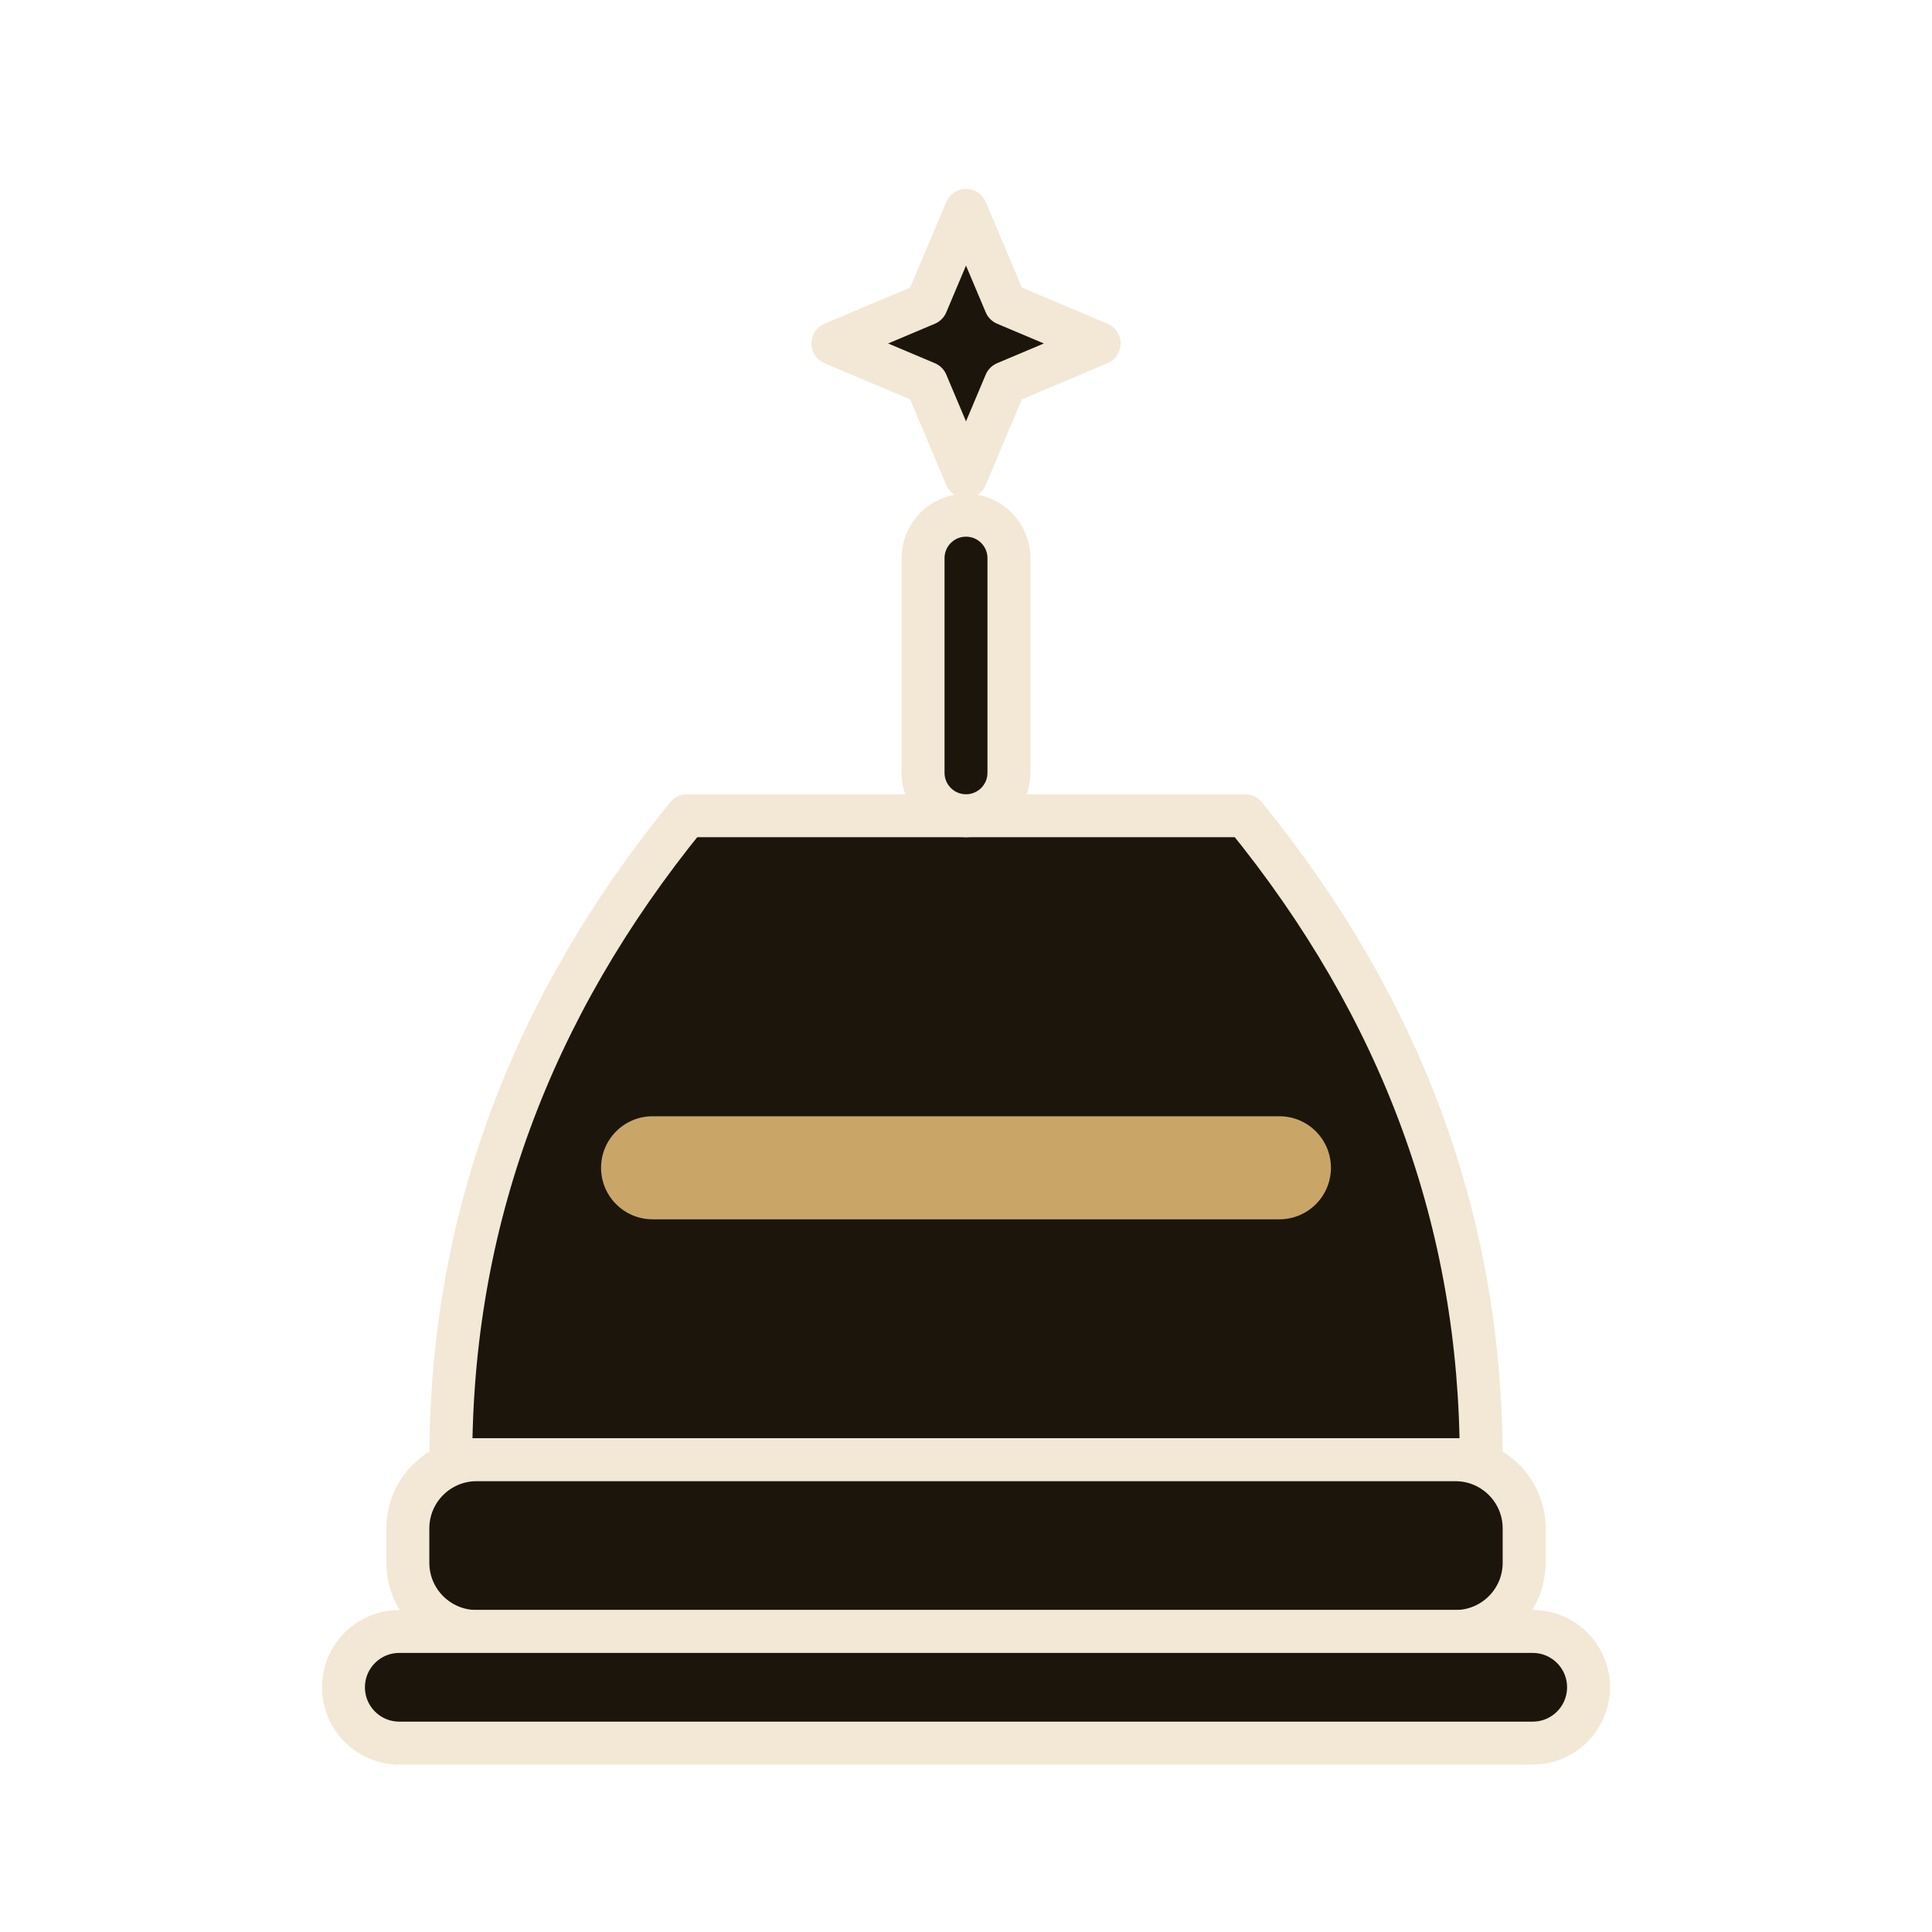
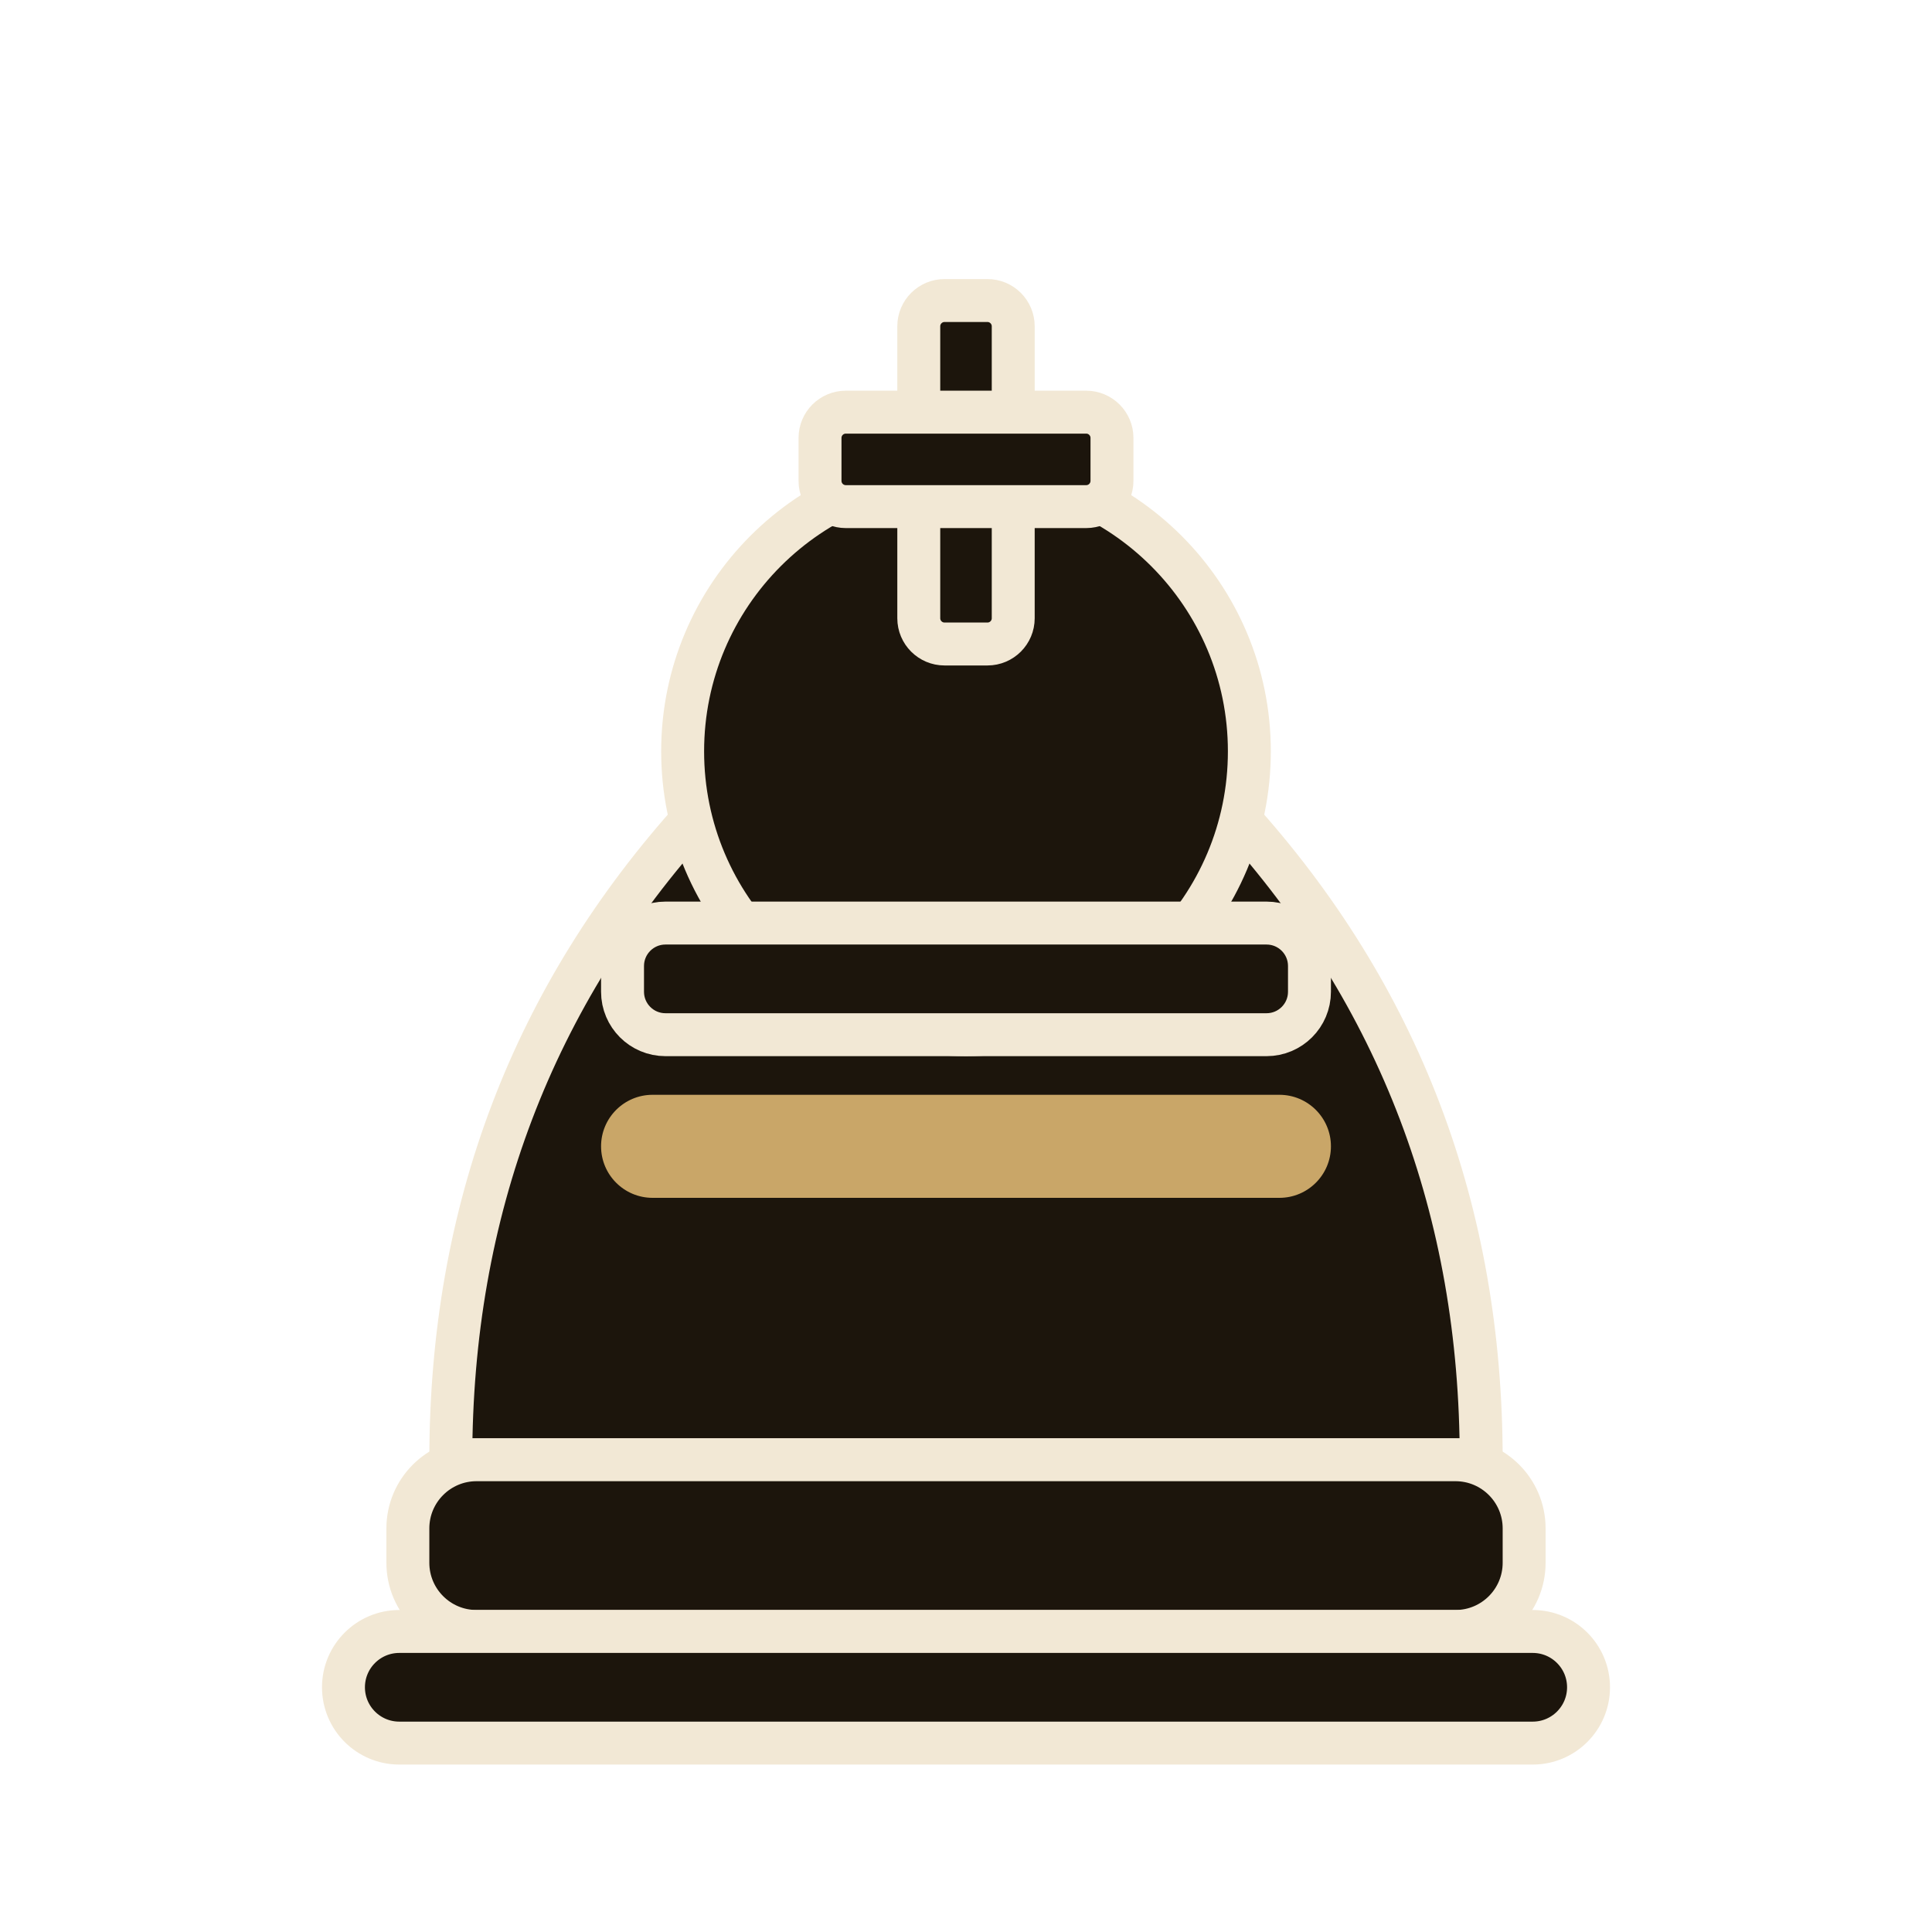
<svg xmlns="http://www.w3.org/2000/svg" viewBox="0 0 45 45">
  <g fill="#1c150c" stroke="#f2e8d5" stroke-width="1" stroke-linejoin="round">
    <style>.piece-band{fill:#c9a668;stroke:none}.piece-line{stroke:#f2e8d5;stroke-width:1.1}.piece-eye{fill:#f2e8d5;stroke:none}</style>
-     <path d="M 10.50 34 Q 10.50 25.75 16.00 19 L 29.00 19 Q 34.50 25.75 34.50 34 Z" />
+     <path d="M 10.50 34     Q 10.50 25.30 16.20 19     L 28.80 19     Q 34.50 25.30 34.50 34 Z" />
    <rect x="9.50" y="34" width="26.00" height="4" rx="1.6" />
    <rect x="8.00" y="38" width="29.00" height="2.6" rx="1.3" />
-     <rect x="21.50" y="12" width="2" height="7" rx="1" />
-   M 15.50 19.00 C 15.50 10.95 18.65 12.00 22.5 12.00 C 26.35 12.00 29.50 10.95 29.50 19.00 Z
-   <path d="M 22.50,4.90 L 23.42,7.08 L 25.60,8.00 L 23.42,8.92 L 22.50,11.10 L 21.58,8.92 L 19.40,8.00 L 21.58,7.08 Z" />
-     <rect x="14.00" y="26" width="17" height="2.4" rx="1.2" class="piece-band" />
+     <rect x="14.00" y="25.5" width="17" height="2.4" rx="1.2" class="piece-band" />
+     <circle cx="22.5" cy="17.5" r="6.6" />
+     <rect x="14.50" y="21.5" width="16" height="2.6" rx="1" />
+     <rect x="21.40" y="7" width="2.2" height="8" rx="0.6" />
+     <rect x="19.10" y="9.6" width="6.8" height="2.2" rx="0.6" />
  </g>
</svg>
